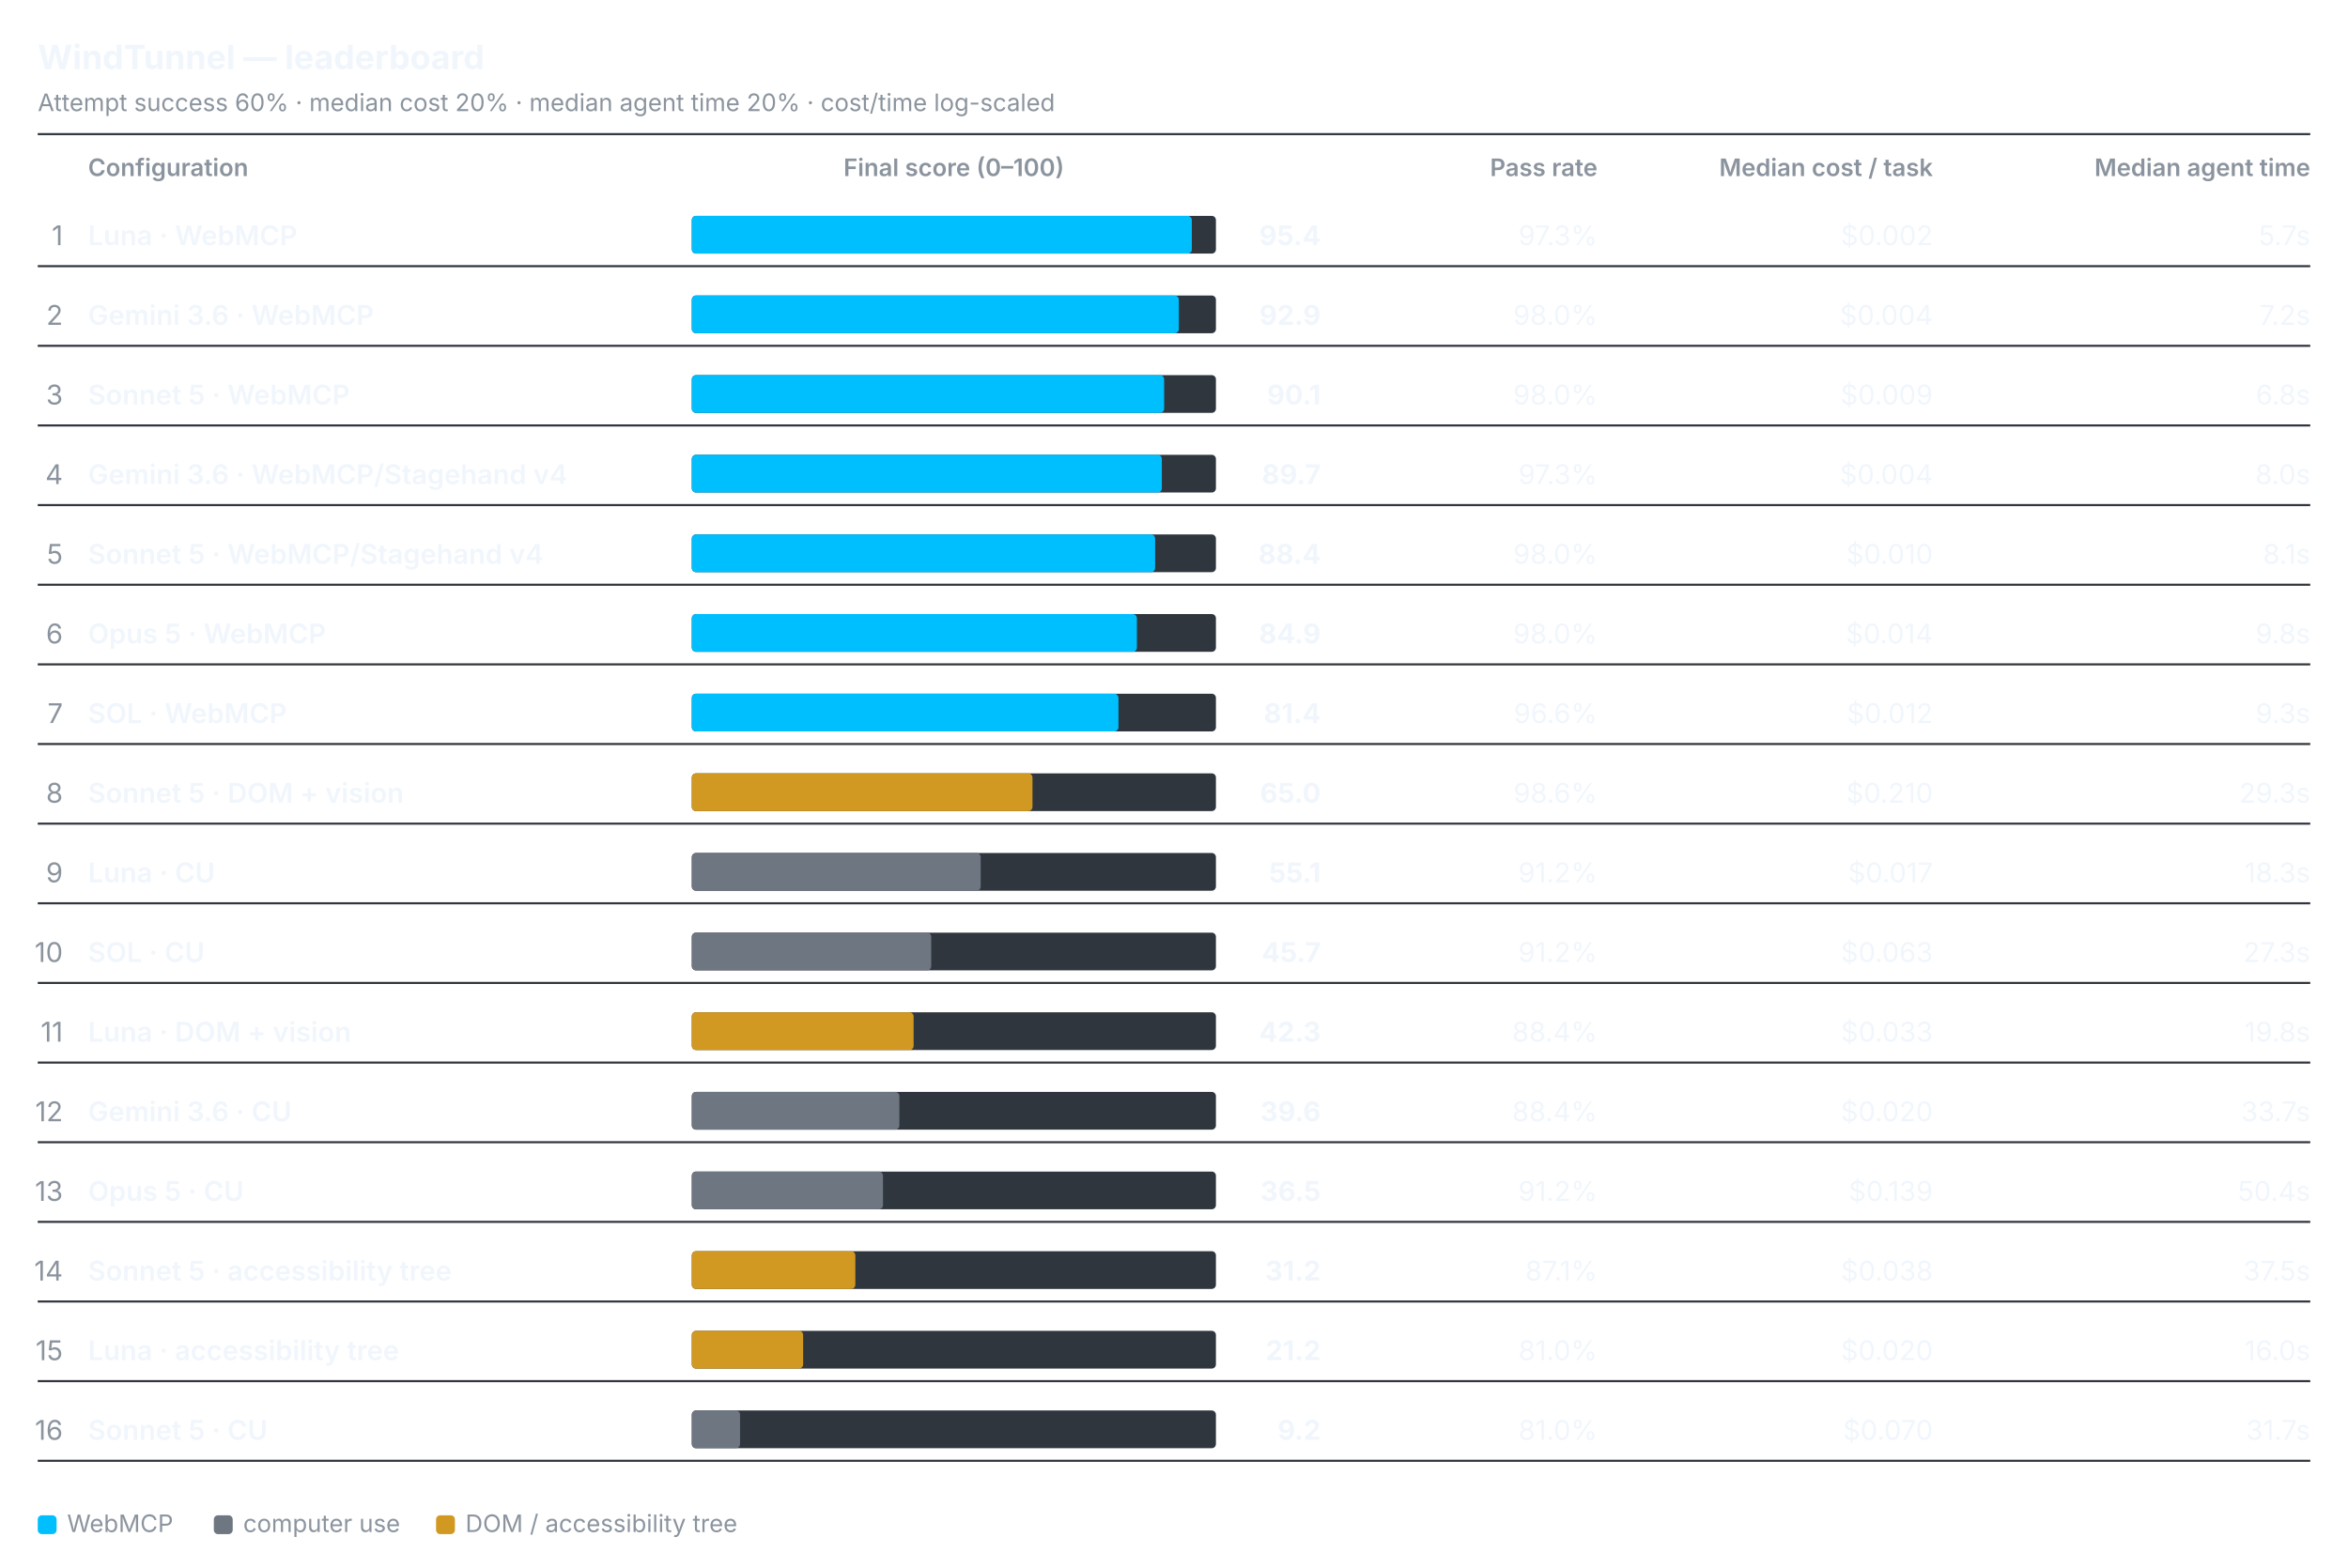
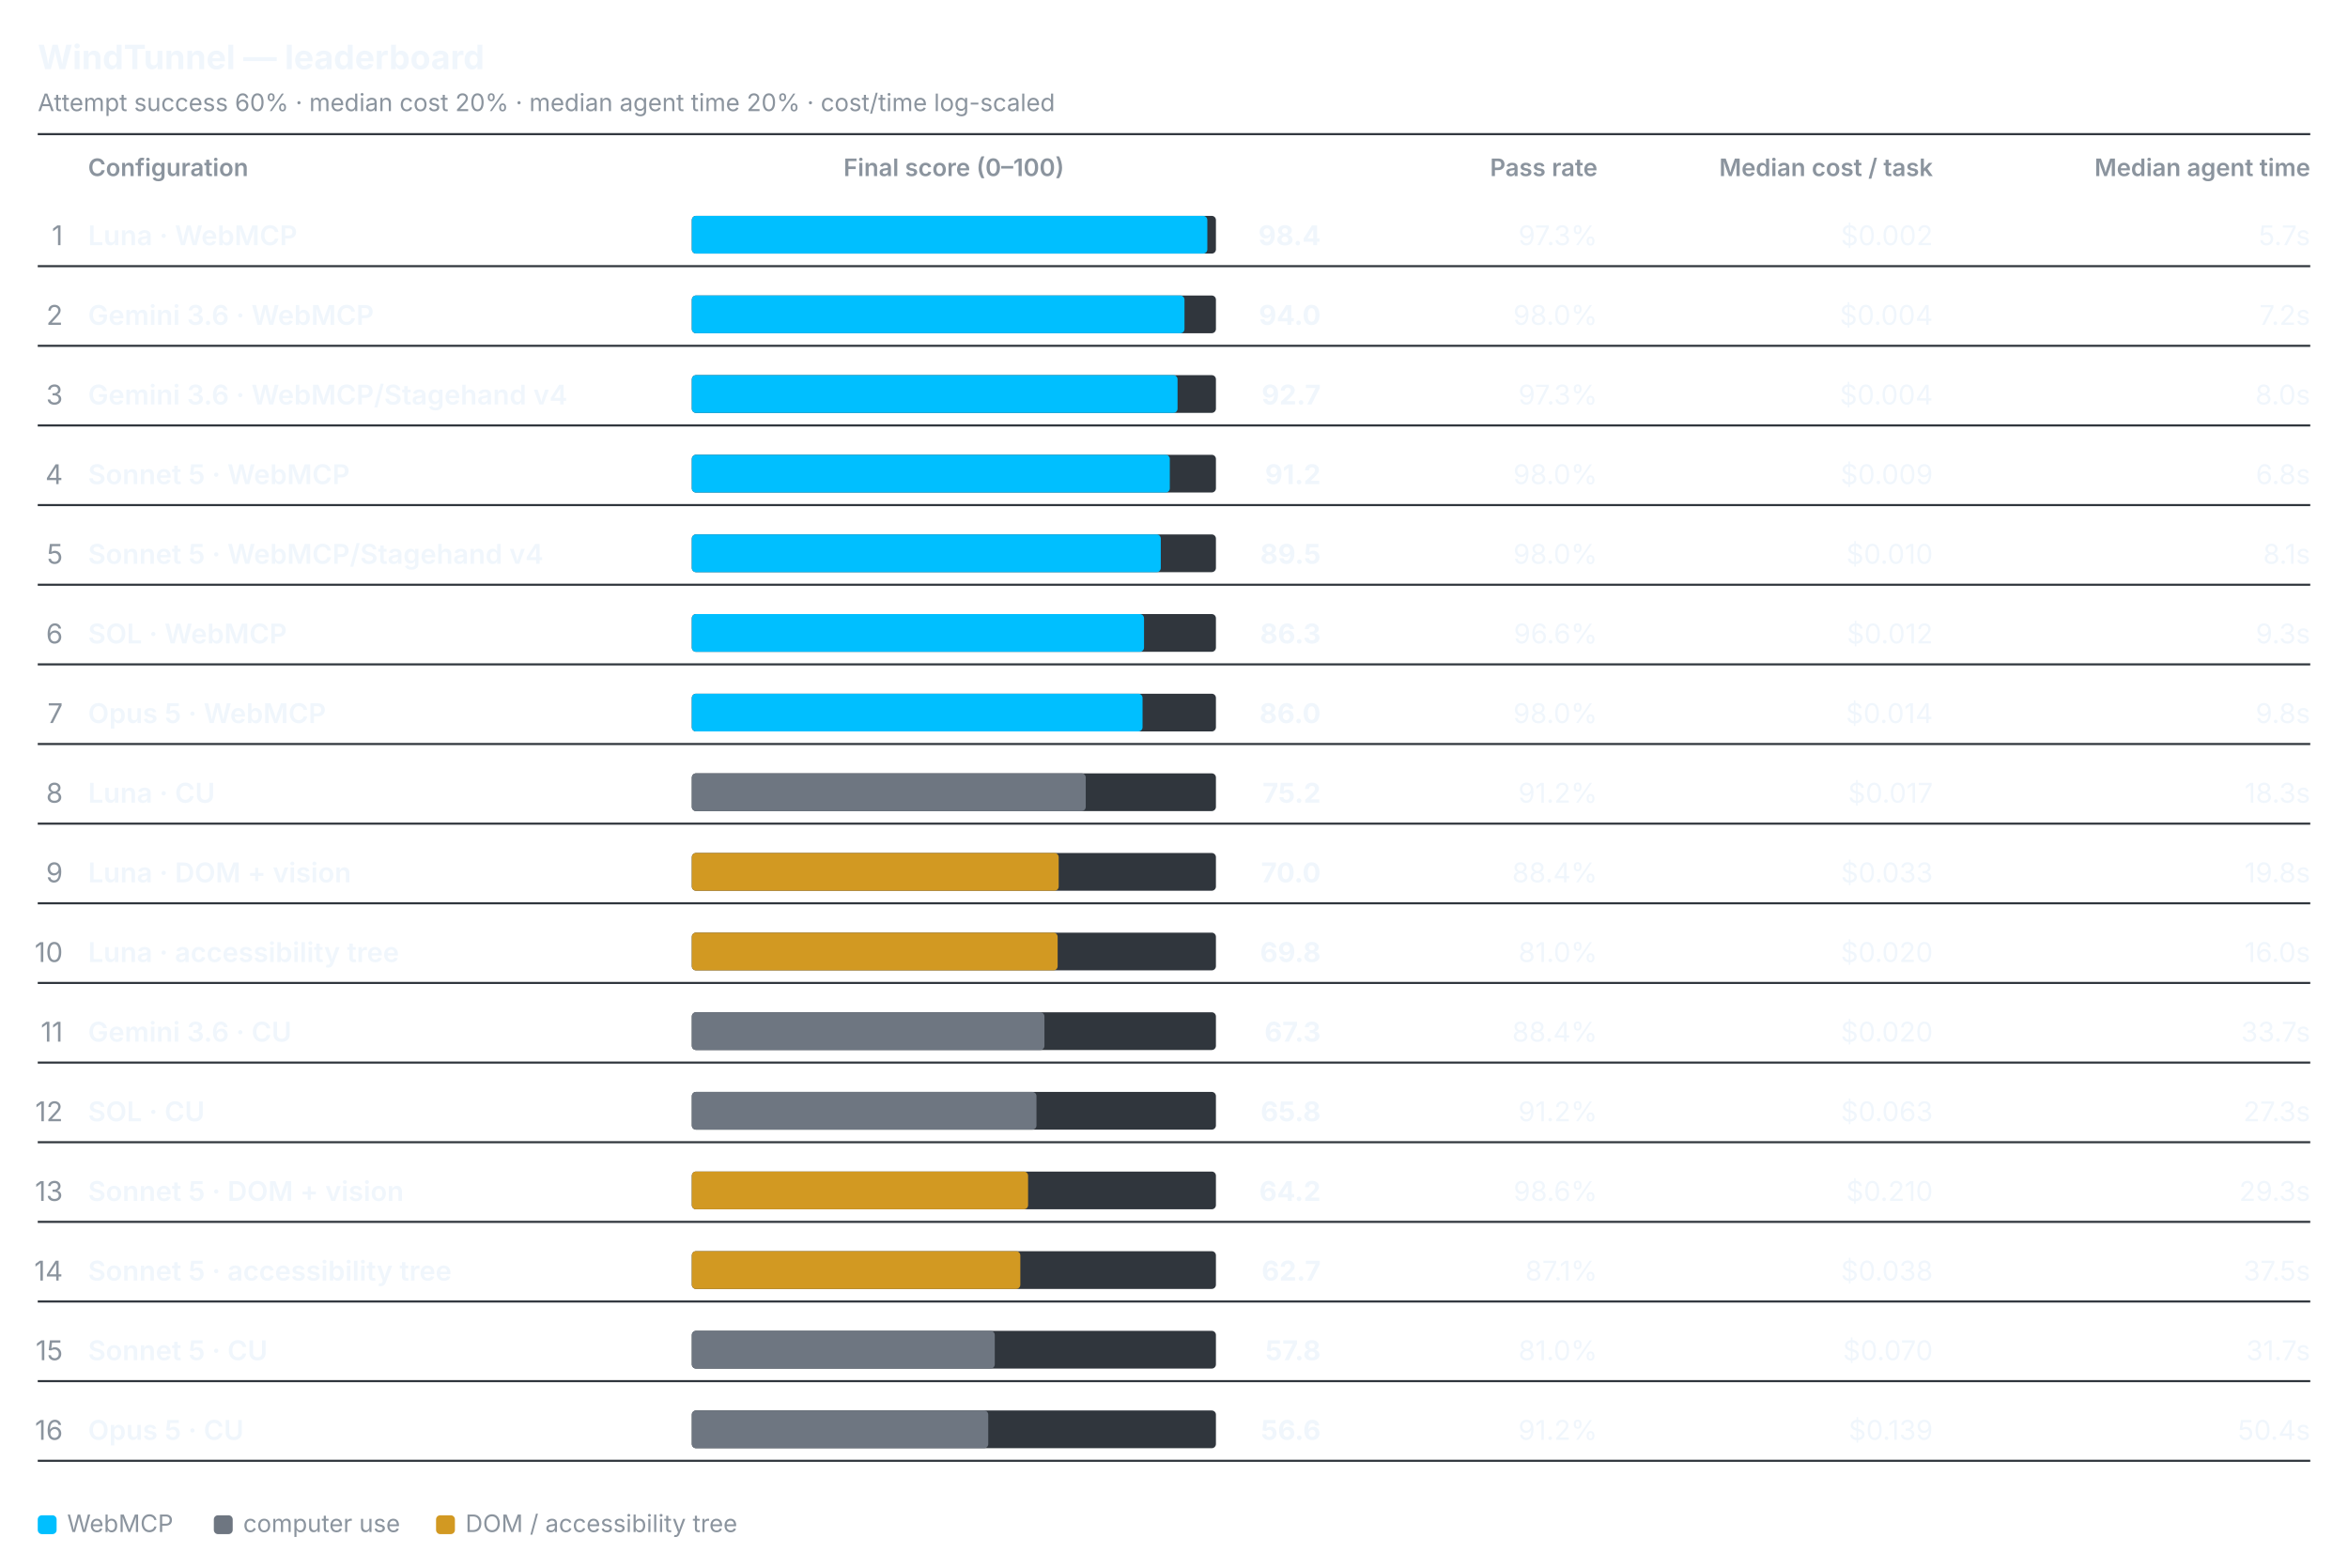
<svg xmlns="http://www.w3.org/2000/svg" viewBox="0 0 1120 748" width="1120" height="748" font-family="system-ui,-apple-system,sans-serif" font-size="13">
  <text x="18" y="33" font-size="16" font-weight="650" fill="#f0f6fc">WindTunnel — leaderboard</text>
  <text x="18" y="53" font-size="11.5" fill="#8b949e">Attempt success 60% · median cost 20% · median agent time 20% · cost/time log-scaled</text>
  <line x1="18" y1="64" x2="1102" y2="64" stroke="#30363d" stroke-width="1" />
  <text x="42" y="84" font-size="11.5" font-weight="600" fill="#8b949e">Configuration</text>
  <text x="455" y="84" text-anchor="middle" font-size="11.5" font-weight="600" fill="#8b949e">Final score (0–100)</text>
  <text x="762" y="84" text-anchor="end" font-size="11.5" font-weight="600" fill="#8b949e">Pass rate</text>
  <text x="922" y="84" text-anchor="end" font-size="11.5" font-weight="600" fill="#8b949e">Median cost / task</text>
  <text x="1102" y="84" text-anchor="end" font-size="11.5" font-weight="600" fill="#8b949e">Median agent time</text>
  <line x1="18" y1="127" x2="1102" y2="127" stroke="#30363d" stroke-width="1" />
  <text x="30" y="117" text-anchor="end" fill="#8b949e">1</text>
  <text x="42" y="117" font-weight="600" fill="#f0f6fc">Luna · WebMCP</text>
  <rect x="330" y="103" width="250" height="18" rx="2" fill="#30363d" />
-   <rect x="330" y="103" width="238.5" height="18" rx="2" fill="#00bfff" />
-   <text x="630" y="117" text-anchor="end" font-weight="700" fill="#f0f6fc">95.4</text>
+   <rect x="330" y="103" width="245.9" height="18" rx="2" fill="#00bfff" />
+   <text x="630" y="117" text-anchor="end" font-weight="700" fill="#f0f6fc">98.4</text>
  <text x="762" y="117" text-anchor="end" fill="#f0f6fc">97.3%</text>
  <text x="922" y="117" text-anchor="end" fill="#f0f6fc">$0.002</text>
  <text x="1102" y="117" text-anchor="end" fill="#f0f6fc">5.7s</text>
  <line x1="18" y1="165" x2="1102" y2="165" stroke="#30363d" stroke-width="1" />
  <text x="30" y="155" text-anchor="end" fill="#8b949e">2</text>
  <text x="42" y="155" font-weight="600" fill="#f0f6fc">Gemini 3.6 · WebMCP</text>
  <rect x="330" y="141" width="250" height="18" rx="2" fill="#30363d" />
-   <rect x="330" y="141" width="232.3" height="18" rx="2" fill="#00bfff" />
-   <text x="630" y="155" text-anchor="end" font-weight="700" fill="#f0f6fc">92.9</text>
+   <rect x="330" y="141" width="235.0" height="18" rx="2" fill="#00bfff" />
+   <text x="630" y="155" text-anchor="end" font-weight="700" fill="#f0f6fc">94.0</text>
  <text x="762" y="155" text-anchor="end" fill="#f0f6fc">98.0%</text>
  <text x="922" y="155" text-anchor="end" fill="#f0f6fc">$0.004</text>
  <text x="1102" y="155" text-anchor="end" fill="#f0f6fc">7.2s</text>
  <line x1="18" y1="203" x2="1102" y2="203" stroke="#30363d" stroke-width="1" />
  <text x="30" y="193" text-anchor="end" fill="#8b949e">3</text>
-   <text x="42" y="193" font-weight="600" fill="#f0f6fc">Sonnet 5 · WebMCP</text>
+   <text x="42" y="193" font-weight="600" fill="#f0f6fc">Gemini 3.6 · WebMCP/Stagehand v4</text>
  <rect x="330" y="179" width="250" height="18" rx="2" fill="#30363d" />
-   <rect x="330" y="179" width="225.3" height="18" rx="2" fill="#00bfff" />
-   <text x="630" y="193" text-anchor="end" font-weight="700" fill="#f0f6fc">90.1</text>
-   <text x="762" y="193" text-anchor="end" fill="#f0f6fc">98.0%</text>
-   <text x="922" y="193" text-anchor="end" fill="#f0f6fc">$0.009</text>
-   <text x="1102" y="193" text-anchor="end" fill="#f0f6fc">6.8s</text>
+   <rect x="330" y="179" width="231.7" height="18" rx="2" fill="#00bfff" />
+   <text x="630" y="193" text-anchor="end" font-weight="700" fill="#f0f6fc">92.7</text>
+   <text x="762" y="193" text-anchor="end" fill="#f0f6fc">97.3%</text>
+   <text x="922" y="193" text-anchor="end" fill="#f0f6fc">$0.004</text>
+   <text x="1102" y="193" text-anchor="end" fill="#f0f6fc">8.0s</text>
  <line x1="18" y1="241" x2="1102" y2="241" stroke="#30363d" stroke-width="1" />
  <text x="30" y="231" text-anchor="end" fill="#8b949e">4</text>
-   <text x="42" y="231" font-weight="600" fill="#f0f6fc">Gemini 3.6 · WebMCP/Stagehand v4</text>
+   <text x="42" y="231" font-weight="600" fill="#f0f6fc">Sonnet 5 · WebMCP</text>
  <rect x="330" y="217" width="250" height="18" rx="2" fill="#30363d" />
-   <rect x="330" y="217" width="224.2" height="18" rx="2" fill="#00bfff" />
-   <text x="630" y="231" text-anchor="end" font-weight="700" fill="#f0f6fc">89.7</text>
-   <text x="762" y="231" text-anchor="end" fill="#f0f6fc">97.3%</text>
-   <text x="922" y="231" text-anchor="end" fill="#f0f6fc">$0.004</text>
-   <text x="1102" y="231" text-anchor="end" fill="#f0f6fc">8.0s</text>
+   <rect x="330" y="217" width="228.0" height="18" rx="2" fill="#00bfff" />
+   <text x="630" y="231" text-anchor="end" font-weight="700" fill="#f0f6fc">91.2</text>
+   <text x="762" y="231" text-anchor="end" fill="#f0f6fc">98.0%</text>
+   <text x="922" y="231" text-anchor="end" fill="#f0f6fc">$0.009</text>
+   <text x="1102" y="231" text-anchor="end" fill="#f0f6fc">6.8s</text>
  <line x1="18" y1="279" x2="1102" y2="279" stroke="#30363d" stroke-width="1" />
  <text x="30" y="269" text-anchor="end" fill="#8b949e">5</text>
  <text x="42" y="269" font-weight="600" fill="#f0f6fc">Sonnet 5 · WebMCP/Stagehand v4</text>
  <rect x="330" y="255" width="250" height="18" rx="2" fill="#30363d" />
-   <rect x="330" y="255" width="221.0" height="18" rx="2" fill="#00bfff" />
-   <text x="630" y="269" text-anchor="end" font-weight="700" fill="#f0f6fc">88.4</text>
+   <rect x="330" y="255" width="223.7" height="18" rx="2" fill="#00bfff" />
+   <text x="630" y="269" text-anchor="end" font-weight="700" fill="#f0f6fc">89.5</text>
  <text x="762" y="269" text-anchor="end" fill="#f0f6fc">98.0%</text>
  <text x="922" y="269" text-anchor="end" fill="#f0f6fc">$0.010</text>
  <text x="1102" y="269" text-anchor="end" fill="#f0f6fc">8.1s</text>
  <line x1="18" y1="317" x2="1102" y2="317" stroke="#30363d" stroke-width="1" />
  <text x="30" y="307" text-anchor="end" fill="#8b949e">6</text>
-   <text x="42" y="307" font-weight="600" fill="#f0f6fc">Opus 5 · WebMCP</text>
+   <text x="42" y="307" font-weight="600" fill="#f0f6fc">SOL · WebMCP</text>
  <rect x="330" y="293" width="250" height="18" rx="2" fill="#30363d" />
-   <rect x="330" y="293" width="212.3" height="18" rx="2" fill="#00bfff" />
-   <text x="630" y="307" text-anchor="end" font-weight="700" fill="#f0f6fc">84.9</text>
-   <text x="762" y="307" text-anchor="end" fill="#f0f6fc">98.0%</text>
-   <text x="922" y="307" text-anchor="end" fill="#f0f6fc">$0.014</text>
-   <text x="1102" y="307" text-anchor="end" fill="#f0f6fc">9.8s</text>
+   <rect x="330" y="293" width="215.7" height="18" rx="2" fill="#00bfff" />
+   <text x="630" y="307" text-anchor="end" font-weight="700" fill="#f0f6fc">86.3</text>
+   <text x="762" y="307" text-anchor="end" fill="#f0f6fc">96.6%</text>
+   <text x="922" y="307" text-anchor="end" fill="#f0f6fc">$0.012</text>
+   <text x="1102" y="307" text-anchor="end" fill="#f0f6fc">9.3s</text>
  <line x1="18" y1="355" x2="1102" y2="355" stroke="#30363d" stroke-width="1" />
  <text x="30" y="345" text-anchor="end" fill="#8b949e">7</text>
-   <text x="42" y="345" font-weight="600" fill="#f0f6fc">SOL · WebMCP</text>
+   <text x="42" y="345" font-weight="600" fill="#f0f6fc">Opus 5 · WebMCP</text>
  <rect x="330" y="331" width="250" height="18" rx="2" fill="#30363d" />
-   <rect x="330" y="331" width="203.5" height="18" rx="2" fill="#00bfff" />
-   <text x="630" y="345" text-anchor="end" font-weight="700" fill="#f0f6fc">81.4</text>
-   <text x="762" y="345" text-anchor="end" fill="#f0f6fc">96.6%</text>
-   <text x="922" y="345" text-anchor="end" fill="#f0f6fc">$0.012</text>
-   <text x="1102" y="345" text-anchor="end" fill="#f0f6fc">9.3s</text>
+   <rect x="330" y="331" width="215.0" height="18" rx="2" fill="#00bfff" />
+   <text x="630" y="345" text-anchor="end" font-weight="700" fill="#f0f6fc">86.0</text>
+   <text x="762" y="345" text-anchor="end" fill="#f0f6fc">98.0%</text>
+   <text x="922" y="345" text-anchor="end" fill="#f0f6fc">$0.014</text>
+   <text x="1102" y="345" text-anchor="end" fill="#f0f6fc">9.8s</text>
  <line x1="18" y1="393" x2="1102" y2="393" stroke="#30363d" stroke-width="1" />
  <text x="30" y="383" text-anchor="end" fill="#8b949e">8</text>
-   <text x="42" y="383" font-weight="600" fill="#f0f6fc">Sonnet 5 · DOM + vision</text>
+   <text x="42" y="383" font-weight="600" fill="#f0f6fc">Luna · CU</text>
  <rect x="330" y="369" width="250" height="18" rx="2" fill="#30363d" />
-   <rect x="330" y="369" width="162.5" height="18" rx="2" fill="#d29922" />
-   <text x="630" y="383" text-anchor="end" font-weight="700" fill="#f0f6fc">65.0</text>
-   <text x="762" y="383" text-anchor="end" fill="#f0f6fc">98.6%</text>
-   <text x="922" y="383" text-anchor="end" fill="#f0f6fc">$0.210</text>
-   <text x="1102" y="383" text-anchor="end" fill="#f0f6fc">29.3s</text>
+   <rect x="330" y="369" width="187.9" height="18" rx="2" fill="#6e7681" />
+   <text x="630" y="383" text-anchor="end" font-weight="700" fill="#f0f6fc">75.2</text>
+   <text x="762" y="383" text-anchor="end" fill="#f0f6fc">91.2%</text>
+   <text x="922" y="383" text-anchor="end" fill="#f0f6fc">$0.017</text>
+   <text x="1102" y="383" text-anchor="end" fill="#f0f6fc">18.3s</text>
  <line x1="18" y1="431" x2="1102" y2="431" stroke="#30363d" stroke-width="1" />
  <text x="30" y="421" text-anchor="end" fill="#8b949e">9</text>
-   <text x="42" y="421" font-weight="600" fill="#f0f6fc">Luna · CU</text>
+   <text x="42" y="421" font-weight="600" fill="#f0f6fc">Luna · DOM + vision</text>
  <rect x="330" y="407" width="250" height="18" rx="2" fill="#30363d" />
-   <rect x="330" y="407" width="137.8" height="18" rx="2" fill="#6e7681" />
-   <text x="630" y="421" text-anchor="end" font-weight="700" fill="#f0f6fc">55.1</text>
-   <text x="762" y="421" text-anchor="end" fill="#f0f6fc">91.2%</text>
-   <text x="922" y="421" text-anchor="end" fill="#f0f6fc">$0.017</text>
-   <text x="1102" y="421" text-anchor="end" fill="#f0f6fc">18.3s</text>
+   <rect x="330" y="407" width="175.0" height="18" rx="2" fill="#d29922" />
+   <text x="630" y="421" text-anchor="end" font-weight="700" fill="#f0f6fc">70.0</text>
+   <text x="762" y="421" text-anchor="end" fill="#f0f6fc">88.4%</text>
+   <text x="922" y="421" text-anchor="end" fill="#f0f6fc">$0.033</text>
+   <text x="1102" y="421" text-anchor="end" fill="#f0f6fc">19.8s</text>
  <line x1="18" y1="469" x2="1102" y2="469" stroke="#30363d" stroke-width="1" />
  <text x="30" y="459" text-anchor="end" fill="#8b949e">10</text>
-   <text x="42" y="459" font-weight="600" fill="#f0f6fc">SOL · CU</text>
+   <text x="42" y="459" font-weight="600" fill="#f0f6fc">Luna · accessibility tree</text>
  <rect x="330" y="445" width="250" height="18" rx="2" fill="#30363d" />
-   <rect x="330" y="445" width="114.2" height="18" rx="2" fill="#6e7681" />
-   <text x="630" y="459" text-anchor="end" font-weight="700" fill="#f0f6fc">45.7</text>
-   <text x="762" y="459" text-anchor="end" fill="#f0f6fc">91.2%</text>
-   <text x="922" y="459" text-anchor="end" fill="#f0f6fc">$0.063</text>
-   <text x="1102" y="459" text-anchor="end" fill="#f0f6fc">27.3s</text>
+   <rect x="330" y="445" width="174.5" height="18" rx="2" fill="#d29922" />
+   <text x="630" y="459" text-anchor="end" font-weight="700" fill="#f0f6fc">69.8</text>
+   <text x="762" y="459" text-anchor="end" fill="#f0f6fc">81.0%</text>
+   <text x="922" y="459" text-anchor="end" fill="#f0f6fc">$0.020</text>
+   <text x="1102" y="459" text-anchor="end" fill="#f0f6fc">16.0s</text>
  <line x1="18" y1="507" x2="1102" y2="507" stroke="#30363d" stroke-width="1" />
  <text x="30" y="497" text-anchor="end" fill="#8b949e">11</text>
-   <text x="42" y="497" font-weight="600" fill="#f0f6fc">Luna · DOM + vision</text>
+   <text x="42" y="497" font-weight="600" fill="#f0f6fc">Gemini 3.6 · CU</text>
  <rect x="330" y="483" width="250" height="18" rx="2" fill="#30363d" />
-   <rect x="330" y="483" width="105.8" height="18" rx="2" fill="#d29922" />
-   <text x="630" y="497" text-anchor="end" font-weight="700" fill="#f0f6fc">42.3</text>
+   <rect x="330" y="483" width="168.2" height="18" rx="2" fill="#6e7681" />
+   <text x="630" y="497" text-anchor="end" font-weight="700" fill="#f0f6fc">67.3</text>
  <text x="762" y="497" text-anchor="end" fill="#f0f6fc">88.4%</text>
-   <text x="922" y="497" text-anchor="end" fill="#f0f6fc">$0.033</text>
-   <text x="1102" y="497" text-anchor="end" fill="#f0f6fc">19.8s</text>
+   <text x="922" y="497" text-anchor="end" fill="#f0f6fc">$0.020</text>
+   <text x="1102" y="497" text-anchor="end" fill="#f0f6fc">33.7s</text>
  <line x1="18" y1="545" x2="1102" y2="545" stroke="#30363d" stroke-width="1" />
  <text x="30" y="535" text-anchor="end" fill="#8b949e">12</text>
-   <text x="42" y="535" font-weight="600" fill="#f0f6fc">Gemini 3.6 · CU</text>
+   <text x="42" y="535" font-weight="600" fill="#f0f6fc">SOL · CU</text>
  <rect x="330" y="521" width="250" height="18" rx="2" fill="#30363d" />
-   <rect x="330" y="521" width="99.0" height="18" rx="2" fill="#6e7681" />
-   <text x="630" y="535" text-anchor="end" font-weight="700" fill="#f0f6fc">39.6</text>
-   <text x="762" y="535" text-anchor="end" fill="#f0f6fc">88.4%</text>
-   <text x="922" y="535" text-anchor="end" fill="#f0f6fc">$0.020</text>
-   <text x="1102" y="535" text-anchor="end" fill="#f0f6fc">33.7s</text>
+   <rect x="330" y="521" width="164.4" height="18" rx="2" fill="#6e7681" />
+   <text x="630" y="535" text-anchor="end" font-weight="700" fill="#f0f6fc">65.8</text>
+   <text x="762" y="535" text-anchor="end" fill="#f0f6fc">91.2%</text>
+   <text x="922" y="535" text-anchor="end" fill="#f0f6fc">$0.063</text>
+   <text x="1102" y="535" text-anchor="end" fill="#f0f6fc">27.3s</text>
  <line x1="18" y1="583" x2="1102" y2="583" stroke="#30363d" stroke-width="1" />
  <text x="30" y="573" text-anchor="end" fill="#8b949e">13</text>
-   <text x="42" y="573" font-weight="600" fill="#f0f6fc">Opus 5 · CU</text>
+   <text x="42" y="573" font-weight="600" fill="#f0f6fc">Sonnet 5 · DOM + vision</text>
  <rect x="330" y="559" width="250" height="18" rx="2" fill="#30363d" />
-   <rect x="330" y="559" width="91.2" height="18" rx="2" fill="#6e7681" />
-   <text x="630" y="573" text-anchor="end" font-weight="700" fill="#f0f6fc">36.5</text>
-   <text x="762" y="573" text-anchor="end" fill="#f0f6fc">91.2%</text>
-   <text x="922" y="573" text-anchor="end" fill="#f0f6fc">$0.139</text>
-   <text x="1102" y="573" text-anchor="end" fill="#f0f6fc">50.4s</text>
+   <rect x="330" y="559" width="160.4" height="18" rx="2" fill="#d29922" />
+   <text x="630" y="573" text-anchor="end" font-weight="700" fill="#f0f6fc">64.2</text>
+   <text x="762" y="573" text-anchor="end" fill="#f0f6fc">98.6%</text>
+   <text x="922" y="573" text-anchor="end" fill="#f0f6fc">$0.210</text>
+   <text x="1102" y="573" text-anchor="end" fill="#f0f6fc">29.3s</text>
  <line x1="18" y1="621" x2="1102" y2="621" stroke="#30363d" stroke-width="1" />
  <text x="30" y="611" text-anchor="end" fill="#8b949e">14</text>
  <text x="42" y="611" font-weight="600" fill="#f0f6fc">Sonnet 5 · accessibility tree</text>
  <rect x="330" y="597" width="250" height="18" rx="2" fill="#30363d" />
-   <rect x="330" y="597" width="78.0" height="18" rx="2" fill="#d29922" />
-   <text x="630" y="611" text-anchor="end" font-weight="700" fill="#f0f6fc">31.2</text>
+   <rect x="330" y="597" width="156.7" height="18" rx="2" fill="#d29922" />
+   <text x="630" y="611" text-anchor="end" font-weight="700" fill="#f0f6fc">62.7</text>
  <text x="762" y="611" text-anchor="end" fill="#f0f6fc">87.1%</text>
  <text x="922" y="611" text-anchor="end" fill="#f0f6fc">$0.038</text>
  <text x="1102" y="611" text-anchor="end" fill="#f0f6fc">37.5s</text>
  <line x1="18" y1="659" x2="1102" y2="659" stroke="#30363d" stroke-width="1" />
  <text x="30" y="649" text-anchor="end" fill="#8b949e">15</text>
-   <text x="42" y="649" font-weight="600" fill="#f0f6fc">Luna · accessibility tree</text>
+   <text x="42" y="649" font-weight="600" fill="#f0f6fc">Sonnet 5 · CU</text>
  <rect x="330" y="635" width="250" height="18" rx="2" fill="#30363d" />
-   <rect x="330" y="635" width="53.1" height="18" rx="2" fill="#d29922" />
-   <text x="630" y="649" text-anchor="end" font-weight="700" fill="#f0f6fc">21.2</text>
+   <rect x="330" y="635" width="144.5" height="18" rx="2" fill="#6e7681" />
+   <text x="630" y="649" text-anchor="end" font-weight="700" fill="#f0f6fc">57.8</text>
  <text x="762" y="649" text-anchor="end" fill="#f0f6fc">81.0%</text>
-   <text x="922" y="649" text-anchor="end" fill="#f0f6fc">$0.020</text>
-   <text x="1102" y="649" text-anchor="end" fill="#f0f6fc">16.0s</text>
+   <text x="922" y="649" text-anchor="end" fill="#f0f6fc">$0.070</text>
+   <text x="1102" y="649" text-anchor="end" fill="#f0f6fc">31.7s</text>
  <line x1="18" y1="697" x2="1102" y2="697" stroke="#30363d" stroke-width="1" />
  <text x="30" y="687" text-anchor="end" fill="#8b949e">16</text>
-   <text x="42" y="687" font-weight="600" fill="#f0f6fc">Sonnet 5 · CU</text>
+   <text x="42" y="687" font-weight="600" fill="#f0f6fc">Opus 5 · CU</text>
  <rect x="330" y="673" width="250" height="18" rx="2" fill="#30363d" />
-   <rect x="330" y="673" width="23.0" height="18" rx="2" fill="#6e7681" />
-   <text x="630" y="687" text-anchor="end" font-weight="700" fill="#f0f6fc">9.2</text>
-   <text x="762" y="687" text-anchor="end" fill="#f0f6fc">81.0%</text>
-   <text x="922" y="687" text-anchor="end" fill="#f0f6fc">$0.070</text>
-   <text x="1102" y="687" text-anchor="end" fill="#f0f6fc">31.7s</text>
+   <rect x="330" y="673" width="141.4" height="18" rx="2" fill="#6e7681" />
+   <text x="630" y="687" text-anchor="end" font-weight="700" fill="#f0f6fc">56.6</text>
+   <text x="762" y="687" text-anchor="end" fill="#f0f6fc">91.2%</text>
+   <text x="922" y="687" text-anchor="end" fill="#f0f6fc">$0.139</text>
+   <text x="1102" y="687" text-anchor="end" fill="#f0f6fc">50.4s</text>
  <rect x="18" y="723" width="9" height="9" rx="2" fill="#00bfff" />
  <text x="32" y="731" font-size="11.5" fill="#8b949e">WebMCP</text>
  <rect x="102" y="723" width="9" height="9" rx="2" fill="#6e7681" />
  <text x="116" y="731" font-size="11.5" fill="#8b949e">computer use</text>
  <rect x="208" y="723" width="9" height="9" rx="2" fill="#d29922" />
  <text x="222" y="731" font-size="11.5" fill="#8b949e">DOM / accessibility tree</text>
</svg>
